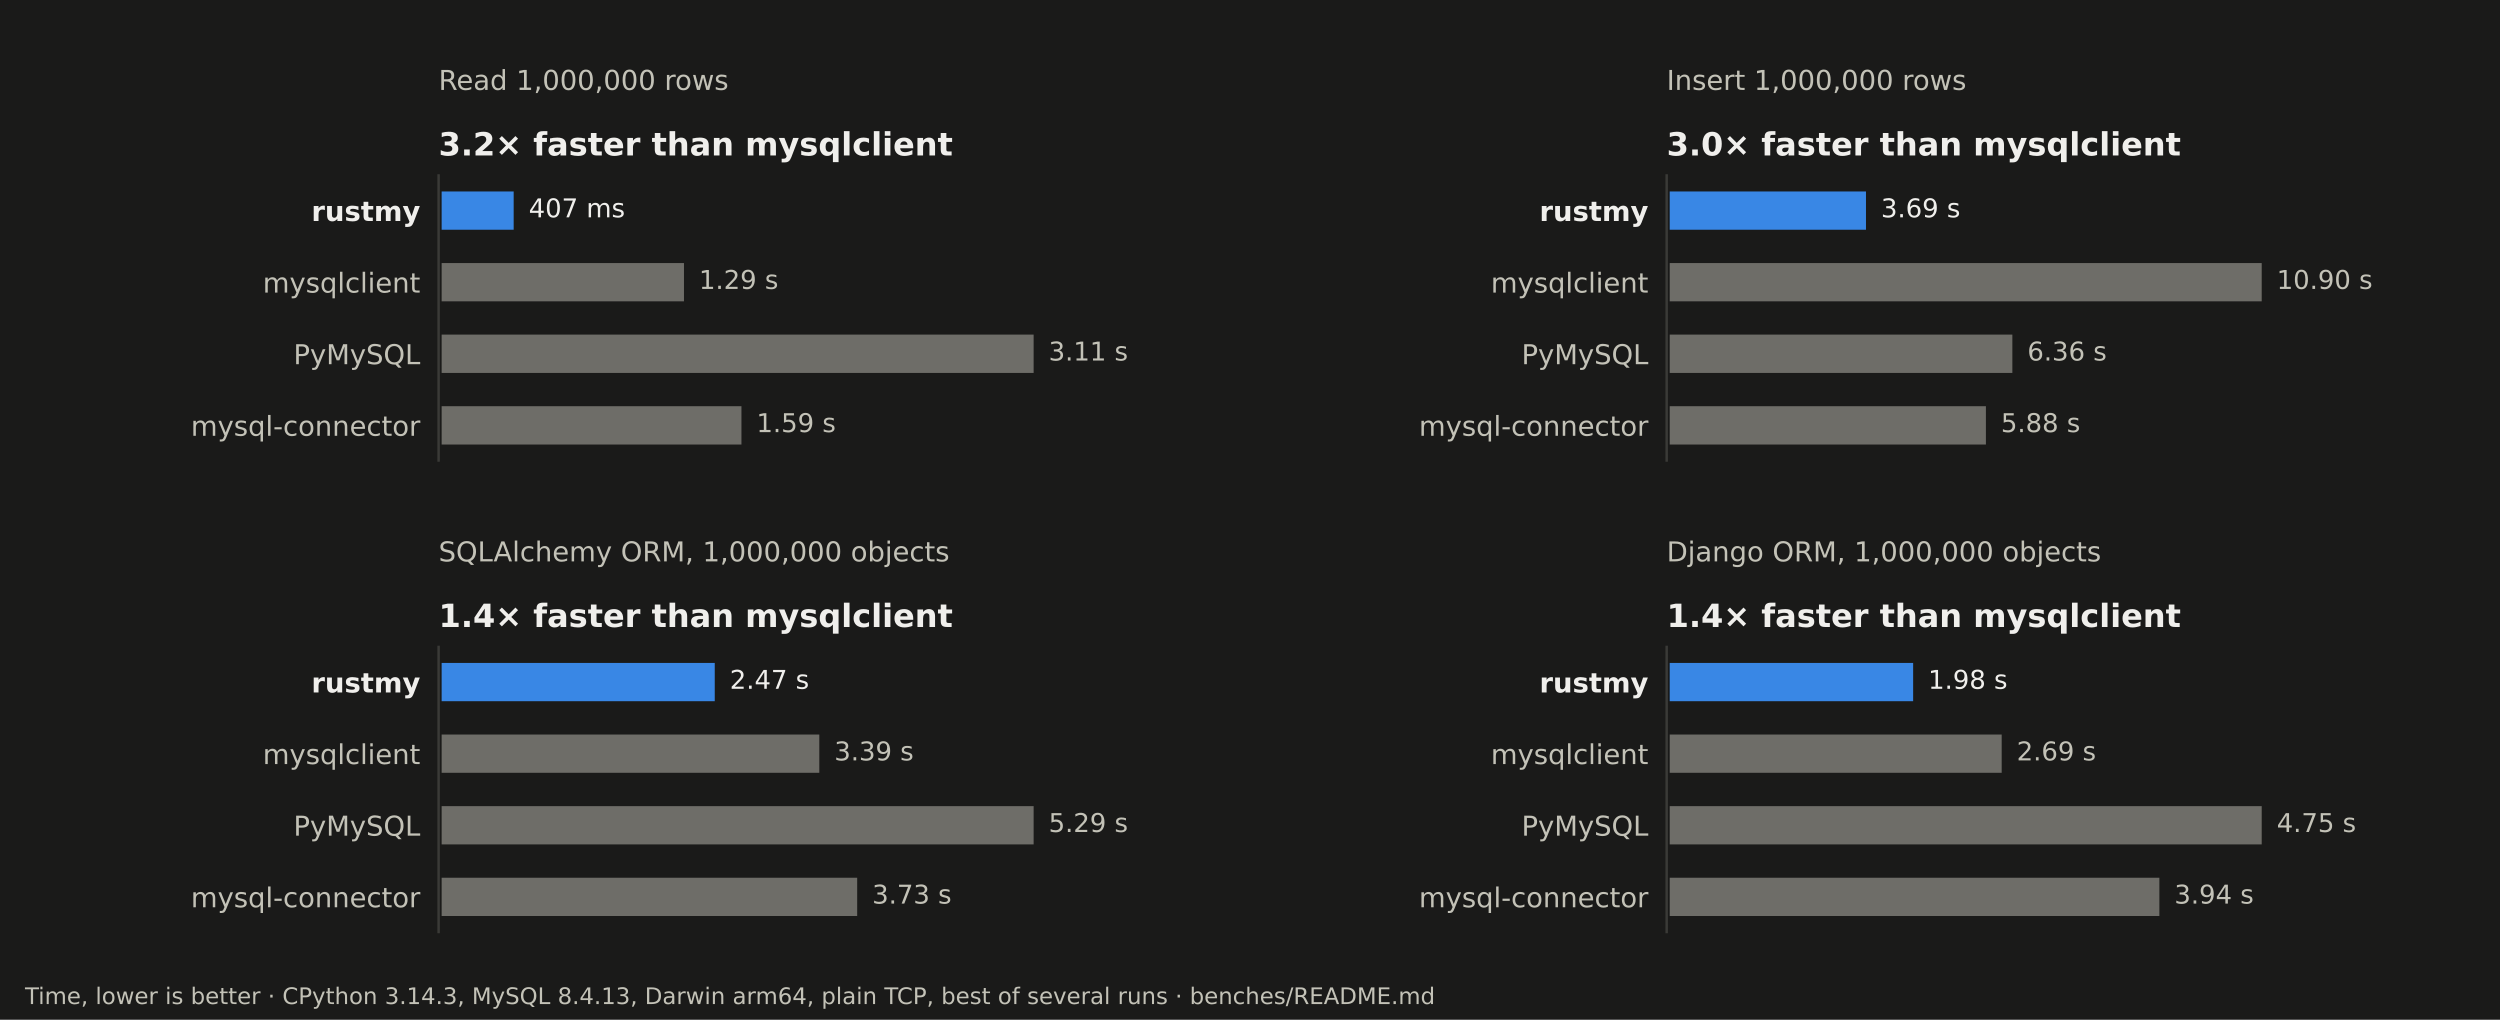
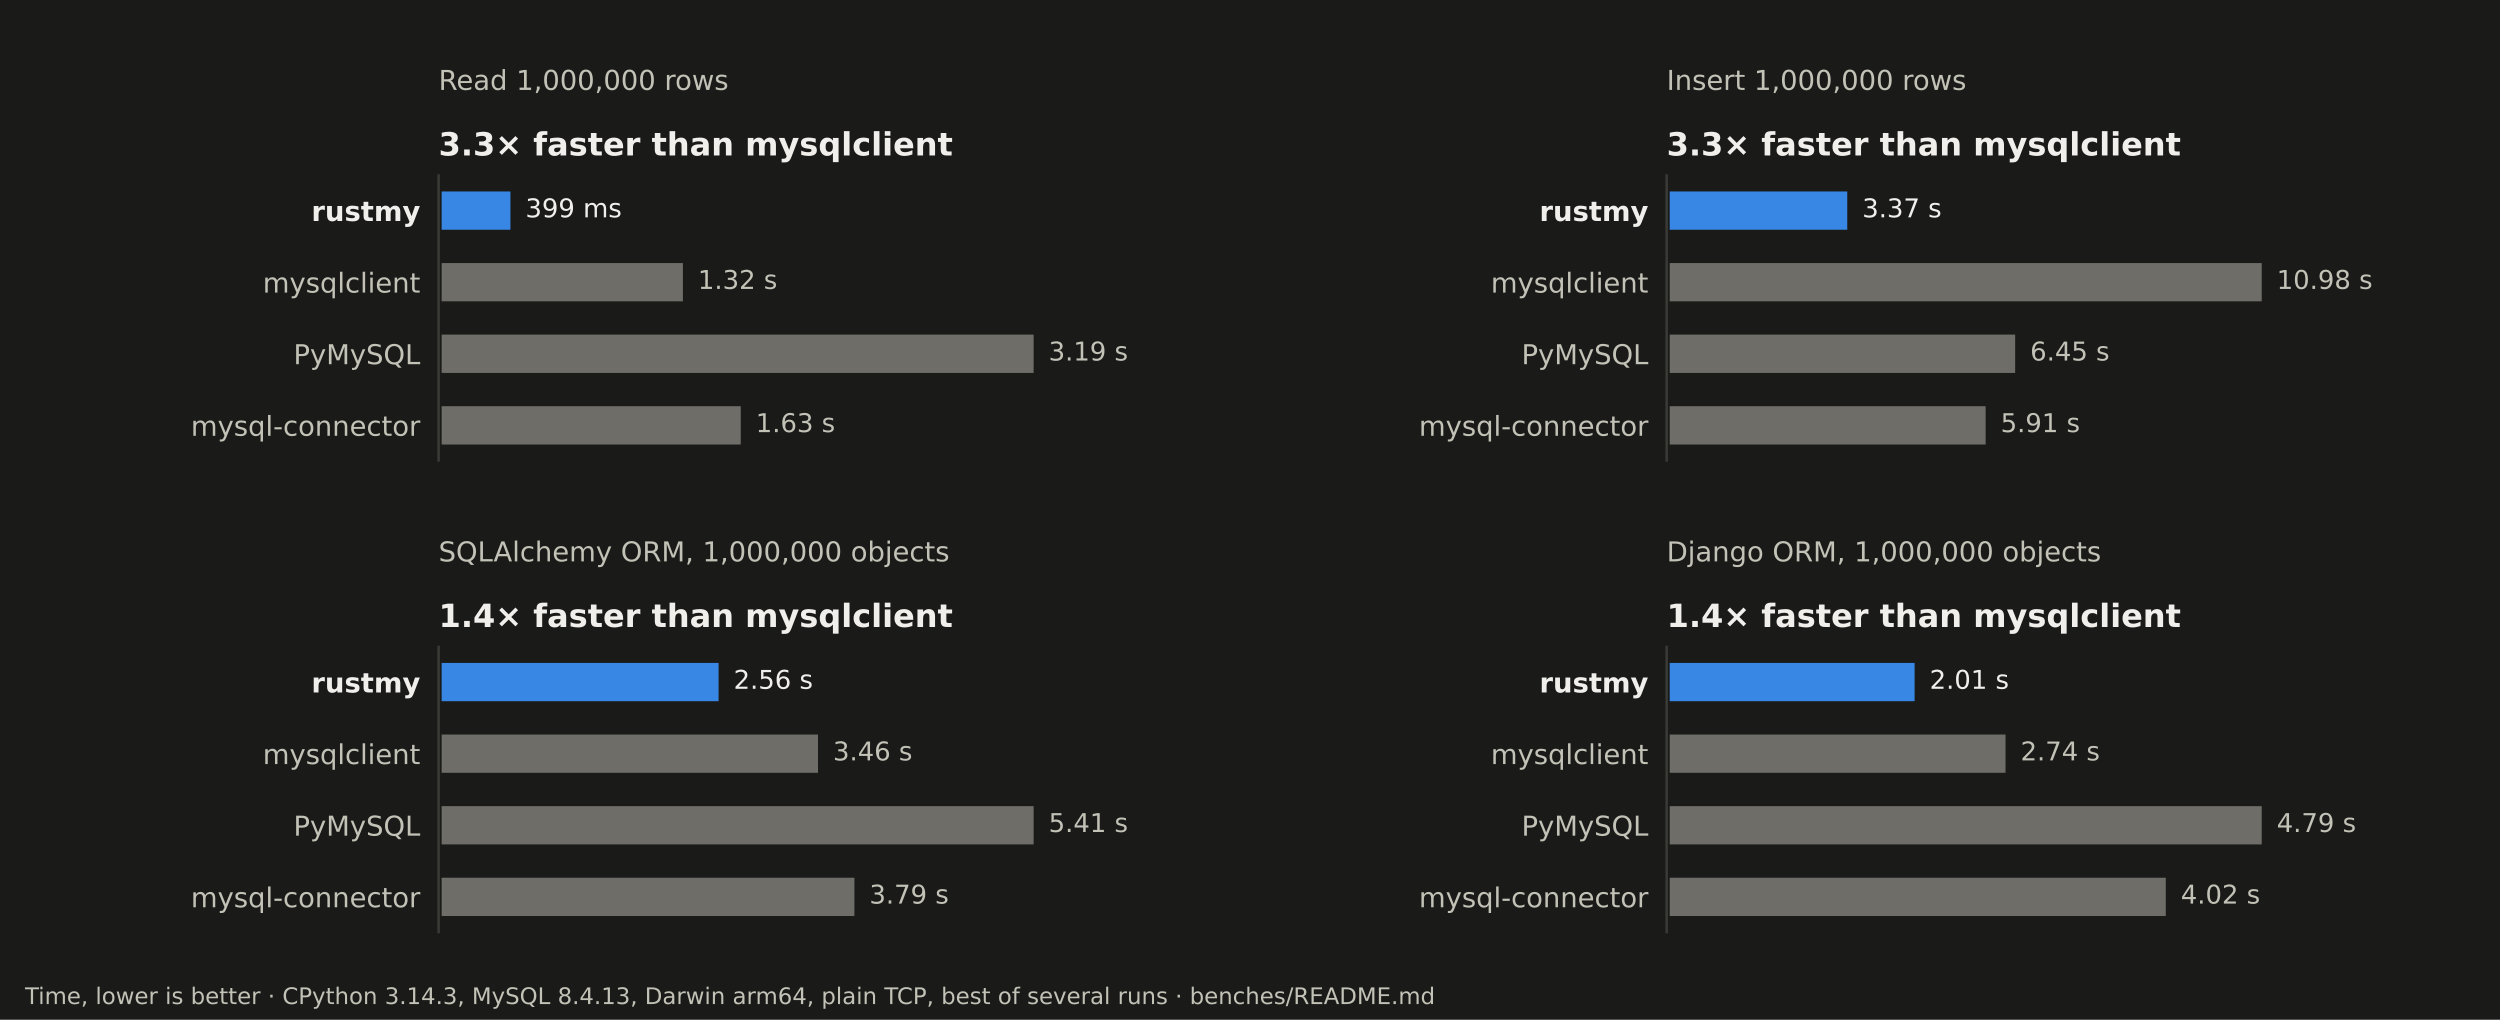
<svg xmlns="http://www.w3.org/2000/svg" width="820.8pt" height="334.8pt" viewBox="0 0 820.8 334.8" version="1.1">
  <defs>
    <style type="text/css">*{stroke-linejoin: round; stroke-linecap: butt}</style>
  </defs>
  <g id="figure_1">
    <g id="patch_1">
      <path d="M 0 334.8  L 820.8 334.8  L 820.8 0  L 0 0  z " style="fill: #1a1a19" />
    </g>
    <g id="axes_1">
      <g id="patch_2">
        <path d="M 144 151.2  L 403.2 151.2  L 403.2 57.6  L 144 57.6  z " style="fill: #1a1a19" />
      </g>
      <g id="patch_3">
-         <path d="M 144 61.855  L 169.651 61.855  L 169.651 76.428  L 144 76.428  z " clip-path="url(#p573b5d4279)" style="fill: #3987e5; stroke: #1a1a19; stroke-width: 2; stroke-linejoin: miter" />
+         <path d="M 144 61.855  L 168.584 61.855  L 168.584 76.428  L 144 76.428  z " clip-path="url(#p573b5d4279)" style="fill: #3987e5; stroke: #1a1a19; stroke-width: 2; stroke-linejoin: miter" />
      </g>
      <g id="patch_4">
-         <path d="M 144 85.36  L 225.566 85.36  L 225.566 99.934  L 144 99.934  z " clip-path="url(#p573b5d4279)" style="fill: #6e6d68; stroke: #1a1a19; stroke-width: 2; stroke-linejoin: miter" />
+         <path d="M 144 85.36  L 225.212 85.36  L 225.212 99.934  L 144 99.934  z " clip-path="url(#p573b5d4279)" style="fill: #6e6d68; stroke: #1a1a19; stroke-width: 2; stroke-linejoin: miter" />
      </g>
      <g id="patch_5">
        <path d="M 144 108.866  L 340.364 108.866  L 340.364 123.44  L 144 123.44  z " clip-path="url(#p573b5d4279)" style="fill: #6e6d68; stroke: #1a1a19; stroke-width: 2; stroke-linejoin: miter" />
      </g>
      <g id="patch_6">
-         <path d="M 144 132.372  L 244.433 132.372  L 244.433 146.945  L 144 146.945  z " clip-path="url(#p573b5d4279)" style="fill: #6e6d68; stroke: #1a1a19; stroke-width: 2; stroke-linejoin: miter" />
+         <path d="M 144 132.372  L 244.206 132.372  L 244.206 146.945  L 144 146.945  z " clip-path="url(#p573b5d4279)" style="fill: #6e6d68; stroke: #1a1a19; stroke-width: 2; stroke-linejoin: miter" />
      </g>
      <g id="matplotlib.axis_1" />
      <g id="matplotlib.axis_2">
        <g id="ytick_1">
          <g id="line2d_1" />
          <g id="text_1">
            <text style="font-weight: 700; font-size: 9px; font-family: 'DejaVu Sans', 'Bitstream Vera Sans', 'Computer Modern Sans Serif', 'Lucida Grande', 'Verdana', 'Geneva', 'Lucid', 'Arial', 'Helvetica', 'Avant Garde', sans-serif; text-anchor: end; fill: #f0efec" x="138" y="72.56" transform="rotate(-0 138 72.56028)">rustmy</text>
          </g>
        </g>
        <g id="ytick_2">
          <g id="line2d_2" />
          <g id="text_2">
            <text style="font-size: 9px; font-family: 'DejaVu Sans', 'Bitstream Vera Sans', 'Computer Modern Sans Serif', 'Lucida Grande', 'Verdana', 'Geneva', 'Lucid', 'Arial', 'Helvetica', 'Avant Garde', sans-serif; text-anchor: end; fill: #c3c2b7" x="138" y="96.066" transform="rotate(-0 138 96.06641)">mysqlclient</text>
          </g>
        </g>
        <g id="ytick_3">
          <g id="line2d_3" />
          <g id="text_3">
            <text style="font-size: 9px; font-family: 'DejaVu Sans', 'Bitstream Vera Sans', 'Computer Modern Sans Serif', 'Lucida Grande', 'Verdana', 'Geneva', 'Lucid', 'Arial', 'Helvetica', 'Avant Garde', sans-serif; text-anchor: end; fill: #c3c2b7" x="138" y="119.572" transform="rotate(-0 138 119.5718)">PyMySQL</text>
          </g>
        </g>
        <g id="ytick_4">
          <g id="line2d_4" />
          <g id="text_4">
            <text style="font-size: 9px; font-family: 'DejaVu Sans', 'Bitstream Vera Sans', 'Computer Modern Sans Serif', 'Lucida Grande', 'Verdana', 'Geneva', 'Lucid', 'Arial', 'Helvetica', 'Avant Garde', sans-serif; text-anchor: end; fill: #c3c2b7" x="138" y="143.078" transform="rotate(-0 138 143.078)">mysql-connector</text>
          </g>
        </g>
      </g>
      <g id="patch_7">
        <path d="M 144 151.2  L 144 57.6  " style="fill: none; stroke: #3a3a37; stroke-width: 0.8; stroke-linejoin: miter; stroke-linecap: square" />
      </g>
      <g id="text_5">
-         <text style="font-size: 8.5px; font-family: 'DejaVu Sans', 'Bitstream Vera Sans', 'Computer Modern Sans Serif', 'Lucida Grande', 'Verdana', 'Geneva', 'Lucid', 'Arial', 'Helvetica', 'Avant Garde', sans-serif; text-anchor: start; fill: #f0efec" x="173.578" y="71.349" transform="rotate(-0 173.5778 71.34934)">407 ms</text>
+         <text style="font-size: 8.5px; font-family: 'DejaVu Sans', 'Bitstream Vera Sans', 'Computer Modern Sans Serif', 'Lucida Grande', 'Verdana', 'Geneva', 'Lucid', 'Arial', 'Helvetica', 'Avant Garde', sans-serif; text-anchor: start; fill: #f0efec" x="172.511" y="71.349" transform="rotate(-0 172.5114 71.34934)">399 ms</text>
      </g>
      <g id="text_6">
-         <text style="font-size: 8.5px; font-family: 'DejaVu Sans', 'Bitstream Vera Sans', 'Computer Modern Sans Serif', 'Lucida Grande', 'Verdana', 'Geneva', 'Lucid', 'Arial', 'Helvetica', 'Avant Garde', sans-serif; text-anchor: start; fill: #c3c2b7" x="229.493" y="94.855" transform="rotate(-0 229.4932 94.85512)">1.29 s</text>
+         <text style="font-size: 8.5px; font-family: 'DejaVu Sans', 'Bitstream Vera Sans', 'Computer Modern Sans Serif', 'Lucida Grande', 'Verdana', 'Geneva', 'Lucid', 'Arial', 'Helvetica', 'Avant Garde', sans-serif; text-anchor: start; fill: #c3c2b7" x="229.139" y="94.855" transform="rotate(-0 229.1392 94.85512)">1.32 s</text>
      </g>
      <g id="text_7">
-         <text style="font-size: 8.5px; font-family: 'DejaVu Sans', 'Bitstream Vera Sans', 'Computer Modern Sans Serif', 'Lucida Grande', 'Verdana', 'Geneva', 'Lucid', 'Arial', 'Helvetica', 'Avant Garde', sans-serif; text-anchor: start; fill: #c3c2b7" x="344.291" y="118.361" transform="rotate(-0 344.2909 118.3609)">3.11 s</text>
+         <text style="font-size: 8.5px; font-family: 'DejaVu Sans', 'Bitstream Vera Sans', 'Computer Modern Sans Serif', 'Lucida Grande', 'Verdana', 'Geneva', 'Lucid', 'Arial', 'Helvetica', 'Avant Garde', sans-serif; text-anchor: start; fill: #c3c2b7" x="344.291" y="118.361" transform="rotate(-0 344.2909 118.3609)">3.19 s</text>
      </g>
      <g id="text_8">
-         <text style="font-size: 8.5px; font-family: 'DejaVu Sans', 'Bitstream Vera Sans', 'Computer Modern Sans Serif', 'Lucida Grande', 'Verdana', 'Geneva', 'Lucid', 'Arial', 'Helvetica', 'Avant Garde', sans-serif; text-anchor: start; fill: #c3c2b7" x="248.361" y="141.867" transform="rotate(-0 248.3606 141.8667)">1.59 s</text>
+         <text style="font-size: 8.5px; font-family: 'DejaVu Sans', 'Bitstream Vera Sans', 'Computer Modern Sans Serif', 'Lucida Grande', 'Verdana', 'Geneva', 'Lucid', 'Arial', 'Helvetica', 'Avant Garde', sans-serif; text-anchor: start; fill: #c3c2b7" x="248.133" y="141.867" transform="rotate(-0 248.133 141.8667)">1.63 s</text>
      </g>
      <g id="text_9">
        <text style="font-size: 9px; font-family: 'DejaVu Sans', 'Bitstream Vera Sans', 'Computer Modern Sans Serif', 'Lucida Grande', 'Verdana', 'Geneva', 'Lucid', 'Arial', 'Helvetica', 'Avant Garde', sans-serif; text-anchor: start; fill: #c3c2b7" x="144" y="29.52" transform="rotate(-0 144 29.52)">Read 1,000,000 rows</text>
      </g>
      <g id="text_10">
-         <text style="font-weight: 700; font-size: 10.5px; font-family: 'DejaVu Sans', 'Bitstream Vera Sans', 'Computer Modern Sans Serif', 'Lucida Grande', 'Verdana', 'Geneva', 'Lucid', 'Arial', 'Helvetica', 'Avant Garde', sans-serif; text-anchor: start; fill: #f0efec" x="144" y="51.048" transform="rotate(-0 144 51.048)">3.2× faster than mysqlclient</text>
+         <text style="font-weight: 700; font-size: 10.5px; font-family: 'DejaVu Sans', 'Bitstream Vera Sans', 'Computer Modern Sans Serif', 'Lucida Grande', 'Verdana', 'Geneva', 'Lucid', 'Arial', 'Helvetica', 'Avant Garde', sans-serif; text-anchor: start; fill: #f0efec" x="144" y="51.048" transform="rotate(-0 144 51.048)">3.3× faster than mysqlclient</text>
      </g>
    </g>
    <g id="axes_2">
      <g id="patch_8">
        <path d="M 547.2 151.2  L 806.4 151.2  L 806.4 57.6  L 547.2 57.6  z " style="fill: #1a1a19" />
      </g>
      <g id="patch_9">
-         <path d="M 547.2 61.855  L 613.641 61.855  L 613.641 76.428  L 547.2 76.428  z " clip-path="url(#pec7cd84779)" style="fill: #3987e5; stroke: #1a1a19; stroke-width: 2; stroke-linejoin: miter" />
+         <path d="M 547.2 61.855  L 607.489 61.855  L 607.489 76.428  L 547.2 76.428  z " clip-path="url(#pec7cd84779)" style="fill: #3987e5; stroke: #1a1a19; stroke-width: 2; stroke-linejoin: miter" />
      </g>
      <g id="patch_10">
        <path d="M 547.2 85.36  L 743.564 85.36  L 743.564 99.934  L 547.2 99.934  z " clip-path="url(#pec7cd84779)" style="fill: #6e6d68; stroke: #1a1a19; stroke-width: 2; stroke-linejoin: miter" />
      </g>
      <g id="patch_11">
-         <path d="M 547.2 108.866  L 661.697 108.866  L 661.697 123.44  L 547.2 123.44  z " clip-path="url(#pec7cd84779)" style="fill: #6e6d68; stroke: #1a1a19; stroke-width: 2; stroke-linejoin: miter" />
+         <path d="M 547.2 108.866  L 662.617 108.866  L 662.617 123.44  L 547.2 123.44  z " clip-path="url(#pec7cd84779)" style="fill: #6e6d68; stroke: #1a1a19; stroke-width: 2; stroke-linejoin: miter" />
      </g>
      <g id="patch_12">
-         <path d="M 547.2 132.372  L 653.014 132.372  L 653.014 146.945  L 547.2 146.945  z " clip-path="url(#pec7cd84779)" style="fill: #6e6d68; stroke: #1a1a19; stroke-width: 2; stroke-linejoin: miter" />
+         <path d="M 547.2 132.372  L 652.927 132.372  L 652.927 146.945  L 547.2 146.945  z " clip-path="url(#pec7cd84779)" style="fill: #6e6d68; stroke: #1a1a19; stroke-width: 2; stroke-linejoin: miter" />
      </g>
      <g id="matplotlib.axis_3" />
      <g id="matplotlib.axis_4">
        <g id="ytick_5">
          <g id="line2d_5" />
          <g id="text_11">
            <text style="font-weight: 700; font-size: 9px; font-family: 'DejaVu Sans', 'Bitstream Vera Sans', 'Computer Modern Sans Serif', 'Lucida Grande', 'Verdana', 'Geneva', 'Lucid', 'Arial', 'Helvetica', 'Avant Garde', sans-serif; text-anchor: end; fill: #f0efec" x="541.2" y="72.56" transform="rotate(-0 541.2 72.56028)">rustmy</text>
          </g>
        </g>
        <g id="ytick_6">
          <g id="line2d_6" />
          <g id="text_12">
            <text style="font-size: 9px; font-family: 'DejaVu Sans', 'Bitstream Vera Sans', 'Computer Modern Sans Serif', 'Lucida Grande', 'Verdana', 'Geneva', 'Lucid', 'Arial', 'Helvetica', 'Avant Garde', sans-serif; text-anchor: end; fill: #c3c2b7" x="541.2" y="96.066" transform="rotate(-0 541.2 96.06641)">mysqlclient</text>
          </g>
        </g>
        <g id="ytick_7">
          <g id="line2d_7" />
          <g id="text_13">
            <text style="font-size: 9px; font-family: 'DejaVu Sans', 'Bitstream Vera Sans', 'Computer Modern Sans Serif', 'Lucida Grande', 'Verdana', 'Geneva', 'Lucid', 'Arial', 'Helvetica', 'Avant Garde', sans-serif; text-anchor: end; fill: #c3c2b7" x="541.2" y="119.572" transform="rotate(-0 541.2 119.5718)">PyMySQL</text>
          </g>
        </g>
        <g id="ytick_8">
          <g id="line2d_8" />
          <g id="text_14">
            <text style="font-size: 9px; font-family: 'DejaVu Sans', 'Bitstream Vera Sans', 'Computer Modern Sans Serif', 'Lucida Grande', 'Verdana', 'Geneva', 'Lucid', 'Arial', 'Helvetica', 'Avant Garde', sans-serif; text-anchor: end; fill: #c3c2b7" x="541.2" y="143.078" transform="rotate(-0 541.2 143.078)">mysql-connector</text>
          </g>
        </g>
      </g>
      <g id="patch_13">
        <path d="M 547.2 151.2  L 547.2 57.6  " style="fill: none; stroke: #3a3a37; stroke-width: 0.8; stroke-linejoin: miter; stroke-linecap: square" />
      </g>
      <g id="text_15">
-         <text style="font-size: 8.5px; font-family: 'DejaVu Sans', 'Bitstream Vera Sans', 'Computer Modern Sans Serif', 'Lucida Grande', 'Verdana', 'Geneva', 'Lucid', 'Arial', 'Helvetica', 'Avant Garde', sans-serif; text-anchor: start; fill: #f0efec" x="617.568" y="71.349" transform="rotate(-0 617.5683 71.34934)">3.69 s</text>
+         <text style="font-size: 8.5px; font-family: 'DejaVu Sans', 'Bitstream Vera Sans', 'Computer Modern Sans Serif', 'Lucida Grande', 'Verdana', 'Geneva', 'Lucid', 'Arial', 'Helvetica', 'Avant Garde', sans-serif; text-anchor: start; fill: #f0efec" x="611.416" y="71.349" transform="rotate(-0 611.4162 71.34934)">3.37 s</text>
      </g>
      <g id="text_16">
-         <text style="font-size: 8.5px; font-family: 'DejaVu Sans', 'Bitstream Vera Sans', 'Computer Modern Sans Serif', 'Lucida Grande', 'Verdana', 'Geneva', 'Lucid', 'Arial', 'Helvetica', 'Avant Garde', sans-serif; text-anchor: start; fill: #c3c2b7" x="747.491" y="94.855" transform="rotate(-0 747.4909 94.85512)">10.90 s</text>
+         <text style="font-size: 8.5px; font-family: 'DejaVu Sans', 'Bitstream Vera Sans', 'Computer Modern Sans Serif', 'Lucida Grande', 'Verdana', 'Geneva', 'Lucid', 'Arial', 'Helvetica', 'Avant Garde', sans-serif; text-anchor: start; fill: #c3c2b7" x="747.491" y="94.855" transform="rotate(-0 747.4909 94.85512)">10.98 s</text>
      </g>
      <g id="text_17">
-         <text style="font-size: 8.5px; font-family: 'DejaVu Sans', 'Bitstream Vera Sans', 'Computer Modern Sans Serif', 'Lucida Grande', 'Verdana', 'Geneva', 'Lucid', 'Arial', 'Helvetica', 'Avant Garde', sans-serif; text-anchor: start; fill: #c3c2b7" x="665.624" y="118.361" transform="rotate(-0 665.6241 118.3609)">6.36 s</text>
+         <text style="font-size: 8.5px; font-family: 'DejaVu Sans', 'Bitstream Vera Sans', 'Computer Modern Sans Serif', 'Lucida Grande', 'Verdana', 'Geneva', 'Lucid', 'Arial', 'Helvetica', 'Avant Garde', sans-serif; text-anchor: start; fill: #c3c2b7" x="666.544" y="118.361" transform="rotate(-0 666.5441 118.3609)">6.45 s</text>
      </g>
      <g id="text_18">
-         <text style="font-size: 8.5px; font-family: 'DejaVu Sans', 'Bitstream Vera Sans', 'Computer Modern Sans Serif', 'Lucida Grande', 'Verdana', 'Geneva', 'Lucid', 'Arial', 'Helvetica', 'Avant Garde', sans-serif; text-anchor: start; fill: #c3c2b7" x="656.942" y="141.867" transform="rotate(-0 656.9416 141.8667)">5.88 s</text>
+         <text style="font-size: 8.5px; font-family: 'DejaVu Sans', 'Bitstream Vera Sans', 'Computer Modern Sans Serif', 'Lucida Grande', 'Verdana', 'Geneva', 'Lucid', 'Arial', 'Helvetica', 'Avant Garde', sans-serif; text-anchor: start; fill: #c3c2b7" x="656.854" y="141.867" transform="rotate(-0 656.8538 141.8667)">5.91 s</text>
      </g>
      <g id="text_19">
        <text style="font-size: 9px; font-family: 'DejaVu Sans', 'Bitstream Vera Sans', 'Computer Modern Sans Serif', 'Lucida Grande', 'Verdana', 'Geneva', 'Lucid', 'Arial', 'Helvetica', 'Avant Garde', sans-serif; text-anchor: start; fill: #c3c2b7" x="547.2" y="29.52" transform="rotate(-0 547.2 29.52)">Insert 1,000,000 rows</text>
      </g>
      <g id="text_20">
-         <text style="font-weight: 700; font-size: 10.5px; font-family: 'DejaVu Sans', 'Bitstream Vera Sans', 'Computer Modern Sans Serif', 'Lucida Grande', 'Verdana', 'Geneva', 'Lucid', 'Arial', 'Helvetica', 'Avant Garde', sans-serif; text-anchor: start; fill: #f0efec" x="547.2" y="51.048" transform="rotate(-0 547.2 51.048)">3.0× faster than mysqlclient</text>
+         <text style="font-weight: 700; font-size: 10.5px; font-family: 'DejaVu Sans', 'Bitstream Vera Sans', 'Computer Modern Sans Serif', 'Lucida Grande', 'Verdana', 'Geneva', 'Lucid', 'Arial', 'Helvetica', 'Avant Garde', sans-serif; text-anchor: start; fill: #f0efec" x="547.2" y="51.048" transform="rotate(-0 547.2 51.048)">3.3× faster than mysqlclient</text>
      </g>
    </g>
    <g id="axes_3">
      <g id="patch_14">
        <path d="M 144 306  L 403.2 306  L 403.2 212.4  L 144 212.4  z " style="fill: #1a1a19" />
      </g>
      <g id="patch_15">
-         <path d="M 144 216.655  L 235.669 216.655  L 235.669 231.228  L 144 231.228  z " clip-path="url(#pb1f6af0e46)" style="fill: #3987e5; stroke: #1a1a19; stroke-width: 2; stroke-linejoin: miter" />
+         <path d="M 144 216.655  L 236.923 216.655  L 236.923 231.228  L 144 231.228  z " clip-path="url(#pb1f6af0e46)" style="fill: #3987e5; stroke: #1a1a19; stroke-width: 2; stroke-linejoin: miter" />
      </g>
      <g id="patch_16">
-         <path d="M 144 240.16  L 269.995 240.16  L 269.995 254.734  L 144 254.734  z " clip-path="url(#pb1f6af0e46)" style="fill: #6e6d68; stroke: #1a1a19; stroke-width: 2; stroke-linejoin: miter" />
+         <path d="M 144 240.16  L 269.568 240.16  L 269.568 254.734  L 144 254.734  z " clip-path="url(#pb1f6af0e46)" style="fill: #6e6d68; stroke: #1a1a19; stroke-width: 2; stroke-linejoin: miter" />
      </g>
      <g id="patch_17">
        <path d="M 144 263.666  L 340.364 263.666  L 340.364 278.24  L 144 278.24  z " clip-path="url(#pb1f6af0e46)" style="fill: #6e6d68; stroke: #1a1a19; stroke-width: 2; stroke-linejoin: miter" />
      </g>
      <g id="patch_18">
-         <path d="M 144 287.172  L 282.43 287.172  L 282.43 301.745  L 144 301.745  z " clip-path="url(#pb1f6af0e46)" style="fill: #6e6d68; stroke: #1a1a19; stroke-width: 2; stroke-linejoin: miter" />
+         <path d="M 144 287.172  L 281.518 287.172  L 281.518 301.745  L 144 301.745  z " clip-path="url(#pb1f6af0e46)" style="fill: #6e6d68; stroke: #1a1a19; stroke-width: 2; stroke-linejoin: miter" />
      </g>
      <g id="matplotlib.axis_5" />
      <g id="matplotlib.axis_6">
        <g id="ytick_9">
          <g id="line2d_9" />
          <g id="text_21">
            <text style="font-weight: 700; font-size: 9px; font-family: 'DejaVu Sans', 'Bitstream Vera Sans', 'Computer Modern Sans Serif', 'Lucida Grande', 'Verdana', 'Geneva', 'Lucid', 'Arial', 'Helvetica', 'Avant Garde', sans-serif; text-anchor: end; fill: #f0efec" x="138" y="227.36" transform="rotate(-0 138 227.3603)">rustmy</text>
          </g>
        </g>
        <g id="ytick_10">
          <g id="line2d_10" />
          <g id="text_22">
            <text style="font-size: 9px; font-family: 'DejaVu Sans', 'Bitstream Vera Sans', 'Computer Modern Sans Serif', 'Lucida Grande', 'Verdana', 'Geneva', 'Lucid', 'Arial', 'Helvetica', 'Avant Garde', sans-serif; text-anchor: end; fill: #c3c2b7" x="138" y="250.866" transform="rotate(-0 138 250.8664)">mysqlclient</text>
          </g>
        </g>
        <g id="ytick_11">
          <g id="line2d_11" />
          <g id="text_23">
            <text style="font-size: 9px; font-family: 'DejaVu Sans', 'Bitstream Vera Sans', 'Computer Modern Sans Serif', 'Lucida Grande', 'Verdana', 'Geneva', 'Lucid', 'Arial', 'Helvetica', 'Avant Garde', sans-serif; text-anchor: end; fill: #c3c2b7" x="138" y="274.372" transform="rotate(-0 138 274.3718)">PyMySQL</text>
          </g>
        </g>
        <g id="ytick_12">
          <g id="line2d_12" />
          <g id="text_24">
            <text style="font-size: 9px; font-family: 'DejaVu Sans', 'Bitstream Vera Sans', 'Computer Modern Sans Serif', 'Lucida Grande', 'Verdana', 'Geneva', 'Lucid', 'Arial', 'Helvetica', 'Avant Garde', sans-serif; text-anchor: end; fill: #c3c2b7" x="138" y="297.878" transform="rotate(-0 138 297.878)">mysql-connector</text>
          </g>
        </g>
      </g>
      <g id="patch_19">
        <path d="M 144 306  L 144 212.4  " style="fill: none; stroke: #3a3a37; stroke-width: 0.8; stroke-linejoin: miter; stroke-linecap: square" />
      </g>
      <g id="text_25">
-         <text style="font-size: 8.5px; font-family: 'DejaVu Sans', 'Bitstream Vera Sans', 'Computer Modern Sans Serif', 'Lucida Grande', 'Verdana', 'Geneva', 'Lucid', 'Arial', 'Helvetica', 'Avant Garde', sans-serif; text-anchor: start; fill: #f0efec" x="239.596" y="226.149" transform="rotate(-0 239.5964 226.1493)">2.47 s</text>
+         <text style="font-size: 8.5px; font-family: 'DejaVu Sans', 'Bitstream Vera Sans', 'Computer Modern Sans Serif', 'Lucida Grande', 'Verdana', 'Geneva', 'Lucid', 'Arial', 'Helvetica', 'Avant Garde', sans-serif; text-anchor: start; fill: #f0efec" x="240.85" y="226.149" transform="rotate(-0 240.8505 226.1493)">2.56 s</text>
      </g>
      <g id="text_26">
-         <text style="font-size: 8.5px; font-family: 'DejaVu Sans', 'Bitstream Vera Sans', 'Computer Modern Sans Serif', 'Lucida Grande', 'Verdana', 'Geneva', 'Lucid', 'Arial', 'Helvetica', 'Avant Garde', sans-serif; text-anchor: start; fill: #c3c2b7" x="273.922" y="249.655" transform="rotate(-0 273.9218 249.6551)">3.39 s</text>
+         <text style="font-size: 8.5px; font-family: 'DejaVu Sans', 'Bitstream Vera Sans', 'Computer Modern Sans Serif', 'Lucida Grande', 'Verdana', 'Geneva', 'Lucid', 'Arial', 'Helvetica', 'Avant Garde', sans-serif; text-anchor: start; fill: #c3c2b7" x="273.495" y="249.655" transform="rotate(-0 273.4952 249.6551)">3.46 s</text>
      </g>
      <g id="text_27">
-         <text style="font-size: 8.5px; font-family: 'DejaVu Sans', 'Bitstream Vera Sans', 'Computer Modern Sans Serif', 'Lucida Grande', 'Verdana', 'Geneva', 'Lucid', 'Arial', 'Helvetica', 'Avant Garde', sans-serif; text-anchor: start; fill: #c3c2b7" x="344.291" y="273.161" transform="rotate(-0 344.2909 273.1609)">5.29 s</text>
+         <text style="font-size: 8.5px; font-family: 'DejaVu Sans', 'Bitstream Vera Sans', 'Computer Modern Sans Serif', 'Lucida Grande', 'Verdana', 'Geneva', 'Lucid', 'Arial', 'Helvetica', 'Avant Garde', sans-serif; text-anchor: start; fill: #c3c2b7" x="344.291" y="273.161" transform="rotate(-0 344.2909 273.1609)">5.41 s</text>
      </g>
      <g id="text_28">
-         <text style="font-size: 8.5px; font-family: 'DejaVu Sans', 'Bitstream Vera Sans', 'Computer Modern Sans Serif', 'Lucida Grande', 'Verdana', 'Geneva', 'Lucid', 'Arial', 'Helvetica', 'Avant Garde', sans-serif; text-anchor: start; fill: #c3c2b7" x="286.357" y="296.667" transform="rotate(-0 286.3568 296.6667)">3.73 s</text>
+         <text style="font-size: 8.5px; font-family: 'DejaVu Sans', 'Bitstream Vera Sans', 'Computer Modern Sans Serif', 'Lucida Grande', 'Verdana', 'Geneva', 'Lucid', 'Arial', 'Helvetica', 'Avant Garde', sans-serif; text-anchor: start; fill: #c3c2b7" x="285.446" y="296.667" transform="rotate(-0 285.4456 296.6667)">3.79 s</text>
      </g>
      <g id="text_29">
        <text style="font-size: 9px; font-family: 'DejaVu Sans', 'Bitstream Vera Sans', 'Computer Modern Sans Serif', 'Lucida Grande', 'Verdana', 'Geneva', 'Lucid', 'Arial', 'Helvetica', 'Avant Garde', sans-serif; text-anchor: start; fill: #c3c2b7" x="144" y="184.32" transform="rotate(-0 144 184.32)">SQLAlchemy ORM, 1,000,000 objects</text>
      </g>
      <g id="text_30">
        <text style="font-weight: 700; font-size: 10.5px; font-family: 'DejaVu Sans', 'Bitstream Vera Sans', 'Computer Modern Sans Serif', 'Lucida Grande', 'Verdana', 'Geneva', 'Lucid', 'Arial', 'Helvetica', 'Avant Garde', sans-serif; text-anchor: start; fill: #f0efec" x="144" y="205.848" transform="rotate(-0 144 205.848)">1.4× faster than mysqlclient</text>
      </g>
    </g>
    <g id="axes_4">
      <g id="patch_20">
        <path d="M 547.2 306  L 806.4 306  L 806.4 212.4  L 547.2 212.4  z " style="fill: #1a1a19" />
      </g>
      <g id="patch_21">
-         <path d="M 547.2 216.655  L 629.12 216.655  L 629.12 231.228  L 547.2 231.228  z " clip-path="url(#p809969c580)" style="fill: #3987e5; stroke: #1a1a19; stroke-width: 2; stroke-linejoin: miter" />
+         <path d="M 547.2 216.655  L 629.608 216.655  L 629.608 231.228  L 547.2 231.228  z " clip-path="url(#p809969c580)" style="fill: #3987e5; stroke: #1a1a19; stroke-width: 2; stroke-linejoin: miter" />
      </g>
      <g id="patch_22">
-         <path d="M 547.2 240.16  L 658.194 240.16  L 658.194 254.734  L 547.2 254.734  z " clip-path="url(#p809969c580)" style="fill: #6e6d68; stroke: #1a1a19; stroke-width: 2; stroke-linejoin: miter" />
+         <path d="M 547.2 240.16  L 659.457 240.16  L 659.457 254.734  L 547.2 254.734  z " clip-path="url(#p809969c580)" style="fill: #6e6d68; stroke: #1a1a19; stroke-width: 2; stroke-linejoin: miter" />
      </g>
      <g id="patch_23">
        <path d="M 547.2 263.666  L 743.564 263.666  L 743.564 278.24  L 547.2 278.24  z " clip-path="url(#p809969c580)" style="fill: #6e6d68; stroke: #1a1a19; stroke-width: 2; stroke-linejoin: miter" />
      </g>
      <g id="patch_24">
-         <path d="M 547.2 287.172  L 709.962 287.172  L 709.962 301.745  L 547.2 301.745  z " clip-path="url(#p809969c580)" style="fill: #6e6d68; stroke: #1a1a19; stroke-width: 2; stroke-linejoin: miter" />
+         <path d="M 547.2 287.172  L 712.07 287.172  L 712.07 301.745  L 547.2 301.745  z " clip-path="url(#p809969c580)" style="fill: #6e6d68; stroke: #1a1a19; stroke-width: 2; stroke-linejoin: miter" />
      </g>
      <g id="matplotlib.axis_7" />
      <g id="matplotlib.axis_8">
        <g id="ytick_13">
          <g id="line2d_13" />
          <g id="text_31">
            <text style="font-weight: 700; font-size: 9px; font-family: 'DejaVu Sans', 'Bitstream Vera Sans', 'Computer Modern Sans Serif', 'Lucida Grande', 'Verdana', 'Geneva', 'Lucid', 'Arial', 'Helvetica', 'Avant Garde', sans-serif; text-anchor: end; fill: #f0efec" x="541.2" y="227.36" transform="rotate(-0 541.2 227.3603)">rustmy</text>
          </g>
        </g>
        <g id="ytick_14">
          <g id="line2d_14" />
          <g id="text_32">
            <text style="font-size: 9px; font-family: 'DejaVu Sans', 'Bitstream Vera Sans', 'Computer Modern Sans Serif', 'Lucida Grande', 'Verdana', 'Geneva', 'Lucid', 'Arial', 'Helvetica', 'Avant Garde', sans-serif; text-anchor: end; fill: #c3c2b7" x="541.2" y="250.866" transform="rotate(-0 541.2 250.8664)">mysqlclient</text>
          </g>
        </g>
        <g id="ytick_15">
          <g id="line2d_15" />
          <g id="text_33">
            <text style="font-size: 9px; font-family: 'DejaVu Sans', 'Bitstream Vera Sans', 'Computer Modern Sans Serif', 'Lucida Grande', 'Verdana', 'Geneva', 'Lucid', 'Arial', 'Helvetica', 'Avant Garde', sans-serif; text-anchor: end; fill: #c3c2b7" x="541.2" y="274.372" transform="rotate(-0 541.2 274.3718)">PyMySQL</text>
          </g>
        </g>
        <g id="ytick_16">
          <g id="line2d_16" />
          <g id="text_34">
            <text style="font-size: 9px; font-family: 'DejaVu Sans', 'Bitstream Vera Sans', 'Computer Modern Sans Serif', 'Lucida Grande', 'Verdana', 'Geneva', 'Lucid', 'Arial', 'Helvetica', 'Avant Garde', sans-serif; text-anchor: end; fill: #c3c2b7" x="541.2" y="297.878" transform="rotate(-0 541.2 297.878)">mysql-connector</text>
          </g>
        </g>
      </g>
      <g id="patch_25">
        <path d="M 547.2 306  L 547.2 212.4  " style="fill: none; stroke: #3a3a37; stroke-width: 0.8; stroke-linejoin: miter; stroke-linecap: square" />
      </g>
      <g id="text_35">
-         <text style="font-size: 8.5px; font-family: 'DejaVu Sans', 'Bitstream Vera Sans', 'Computer Modern Sans Serif', 'Lucida Grande', 'Verdana', 'Geneva', 'Lucid', 'Arial', 'Helvetica', 'Avant Garde', sans-serif; text-anchor: start; fill: #f0efec" x="633.047" y="226.149" transform="rotate(-0 633.0471 226.1493)">1.98 s</text>
+         <text style="font-size: 8.5px; font-family: 'DejaVu Sans', 'Bitstream Vera Sans', 'Computer Modern Sans Serif', 'Lucida Grande', 'Verdana', 'Geneva', 'Lucid', 'Arial', 'Helvetica', 'Avant Garde', sans-serif; text-anchor: start; fill: #f0efec" x="633.535" y="226.149" transform="rotate(-0 633.535 226.1493)">2.01 s</text>
      </g>
      <g id="text_36">
-         <text style="font-size: 8.5px; font-family: 'DejaVu Sans', 'Bitstream Vera Sans', 'Computer Modern Sans Serif', 'Lucida Grande', 'Verdana', 'Geneva', 'Lucid', 'Arial', 'Helvetica', 'Avant Garde', sans-serif; text-anchor: start; fill: #c3c2b7" x="662.121" y="249.655" transform="rotate(-0 662.1211 249.6551)">2.69 s</text>
+         <text style="font-size: 8.5px; font-family: 'DejaVu Sans', 'Bitstream Vera Sans', 'Computer Modern Sans Serif', 'Lucida Grande', 'Verdana', 'Geneva', 'Lucid', 'Arial', 'Helvetica', 'Avant Garde', sans-serif; text-anchor: start; fill: #c3c2b7" x="663.384" y="249.655" transform="rotate(-0 663.384 249.6551)">2.74 s</text>
      </g>
      <g id="text_37">
-         <text style="font-size: 8.5px; font-family: 'DejaVu Sans', 'Bitstream Vera Sans', 'Computer Modern Sans Serif', 'Lucida Grande', 'Verdana', 'Geneva', 'Lucid', 'Arial', 'Helvetica', 'Avant Garde', sans-serif; text-anchor: start; fill: #c3c2b7" x="747.491" y="273.161" transform="rotate(-0 747.4909 273.1609)">4.75 s</text>
+         <text style="font-size: 8.5px; font-family: 'DejaVu Sans', 'Bitstream Vera Sans', 'Computer Modern Sans Serif', 'Lucida Grande', 'Verdana', 'Geneva', 'Lucid', 'Arial', 'Helvetica', 'Avant Garde', sans-serif; text-anchor: start; fill: #c3c2b7" x="747.491" y="273.161" transform="rotate(-0 747.4909 273.1609)">4.79 s</text>
      </g>
      <g id="text_38">
-         <text style="font-size: 8.5px; font-family: 'DejaVu Sans', 'Bitstream Vera Sans', 'Computer Modern Sans Serif', 'Lucida Grande', 'Verdana', 'Geneva', 'Lucid', 'Arial', 'Helvetica', 'Avant Garde', sans-serif; text-anchor: start; fill: #c3c2b7" x="713.889" y="296.667" transform="rotate(-0 713.8895 296.6667)">3.94 s</text>
+         <text style="font-size: 8.5px; font-family: 'DejaVu Sans', 'Bitstream Vera Sans', 'Computer Modern Sans Serif', 'Lucida Grande', 'Verdana', 'Geneva', 'Lucid', 'Arial', 'Helvetica', 'Avant Garde', sans-serif; text-anchor: start; fill: #c3c2b7" x="715.997" y="296.667" transform="rotate(-0 715.9968 296.6667)">4.02 s</text>
      </g>
      <g id="text_39">
        <text style="font-size: 9px; font-family: 'DejaVu Sans', 'Bitstream Vera Sans', 'Computer Modern Sans Serif', 'Lucida Grande', 'Verdana', 'Geneva', 'Lucid', 'Arial', 'Helvetica', 'Avant Garde', sans-serif; text-anchor: start; fill: #c3c2b7" x="547.2" y="184.32" transform="rotate(-0 547.2 184.32)">Django ORM, 1,000,000 objects</text>
      </g>
      <g id="text_40">
        <text style="font-weight: 700; font-size: 10.5px; font-family: 'DejaVu Sans', 'Bitstream Vera Sans', 'Computer Modern Sans Serif', 'Lucida Grande', 'Verdana', 'Geneva', 'Lucid', 'Arial', 'Helvetica', 'Avant Garde', sans-serif; text-anchor: start; fill: #f0efec" x="547.2" y="205.848" transform="rotate(-0 547.2 205.848)">1.4× faster than mysqlclient</text>
      </g>
    </g>
    <g id="text_41">
      <text style="font-size: 7.5px; font-family: 'DejaVu Sans', 'Bitstream Vera Sans', 'Computer Modern Sans Serif', 'Lucida Grande', 'Verdana', 'Geneva', 'Lucid', 'Arial', 'Helvetica', 'Avant Garde', sans-serif; text-anchor: start; fill: #c3c2b7" x="8.208" y="329.65" transform="rotate(-0 8.208 329.6502)">Time, lower is better · CPython 3.14.3, MySQL 8.4.13, Darwin arm64, plain TCP, best of several runs · benches/README.md</text>
    </g>
  </g>
  <defs>
    <clipPath id="p573b5d4279">
      <rect x="144" y="57.6" width="259.2" height="93.6" />
    </clipPath>
    <clipPath id="pec7cd84779">
      <rect x="547.2" y="57.6" width="259.2" height="93.6" />
    </clipPath>
    <clipPath id="pb1f6af0e46">
      <rect x="144" y="212.4" width="259.2" height="93.6" />
    </clipPath>
    <clipPath id="p809969c580">
      <rect x="547.2" y="212.4" width="259.2" height="93.6" />
    </clipPath>
  </defs>
</svg>
